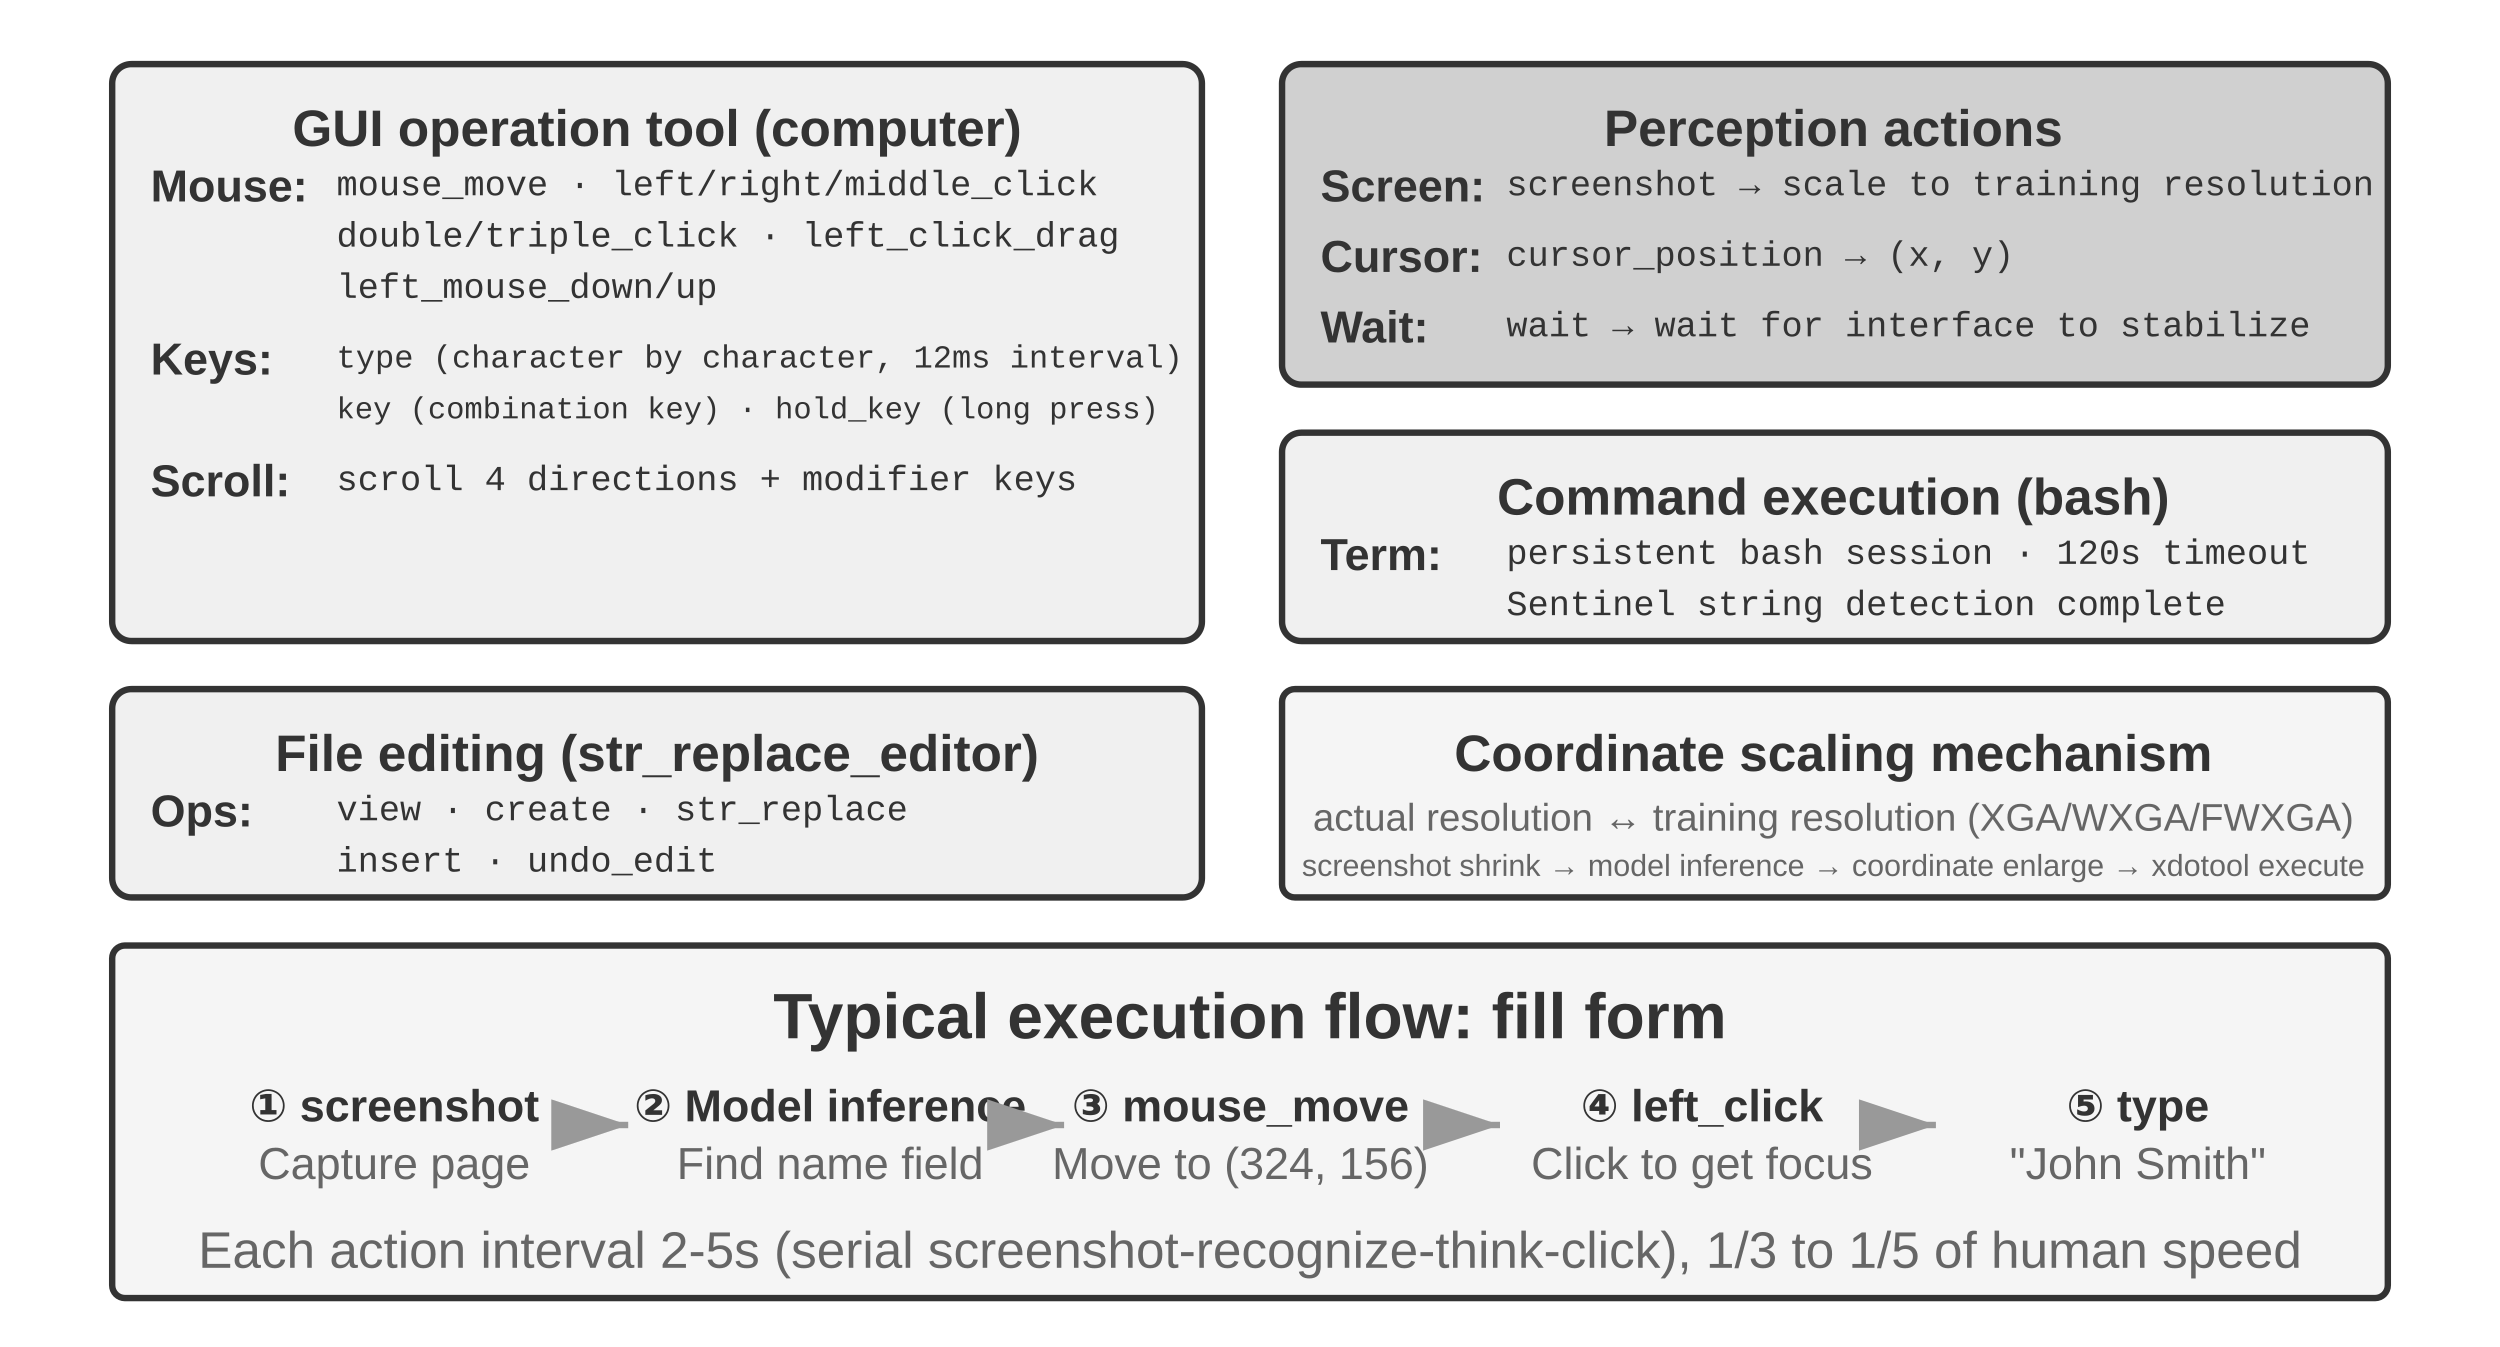
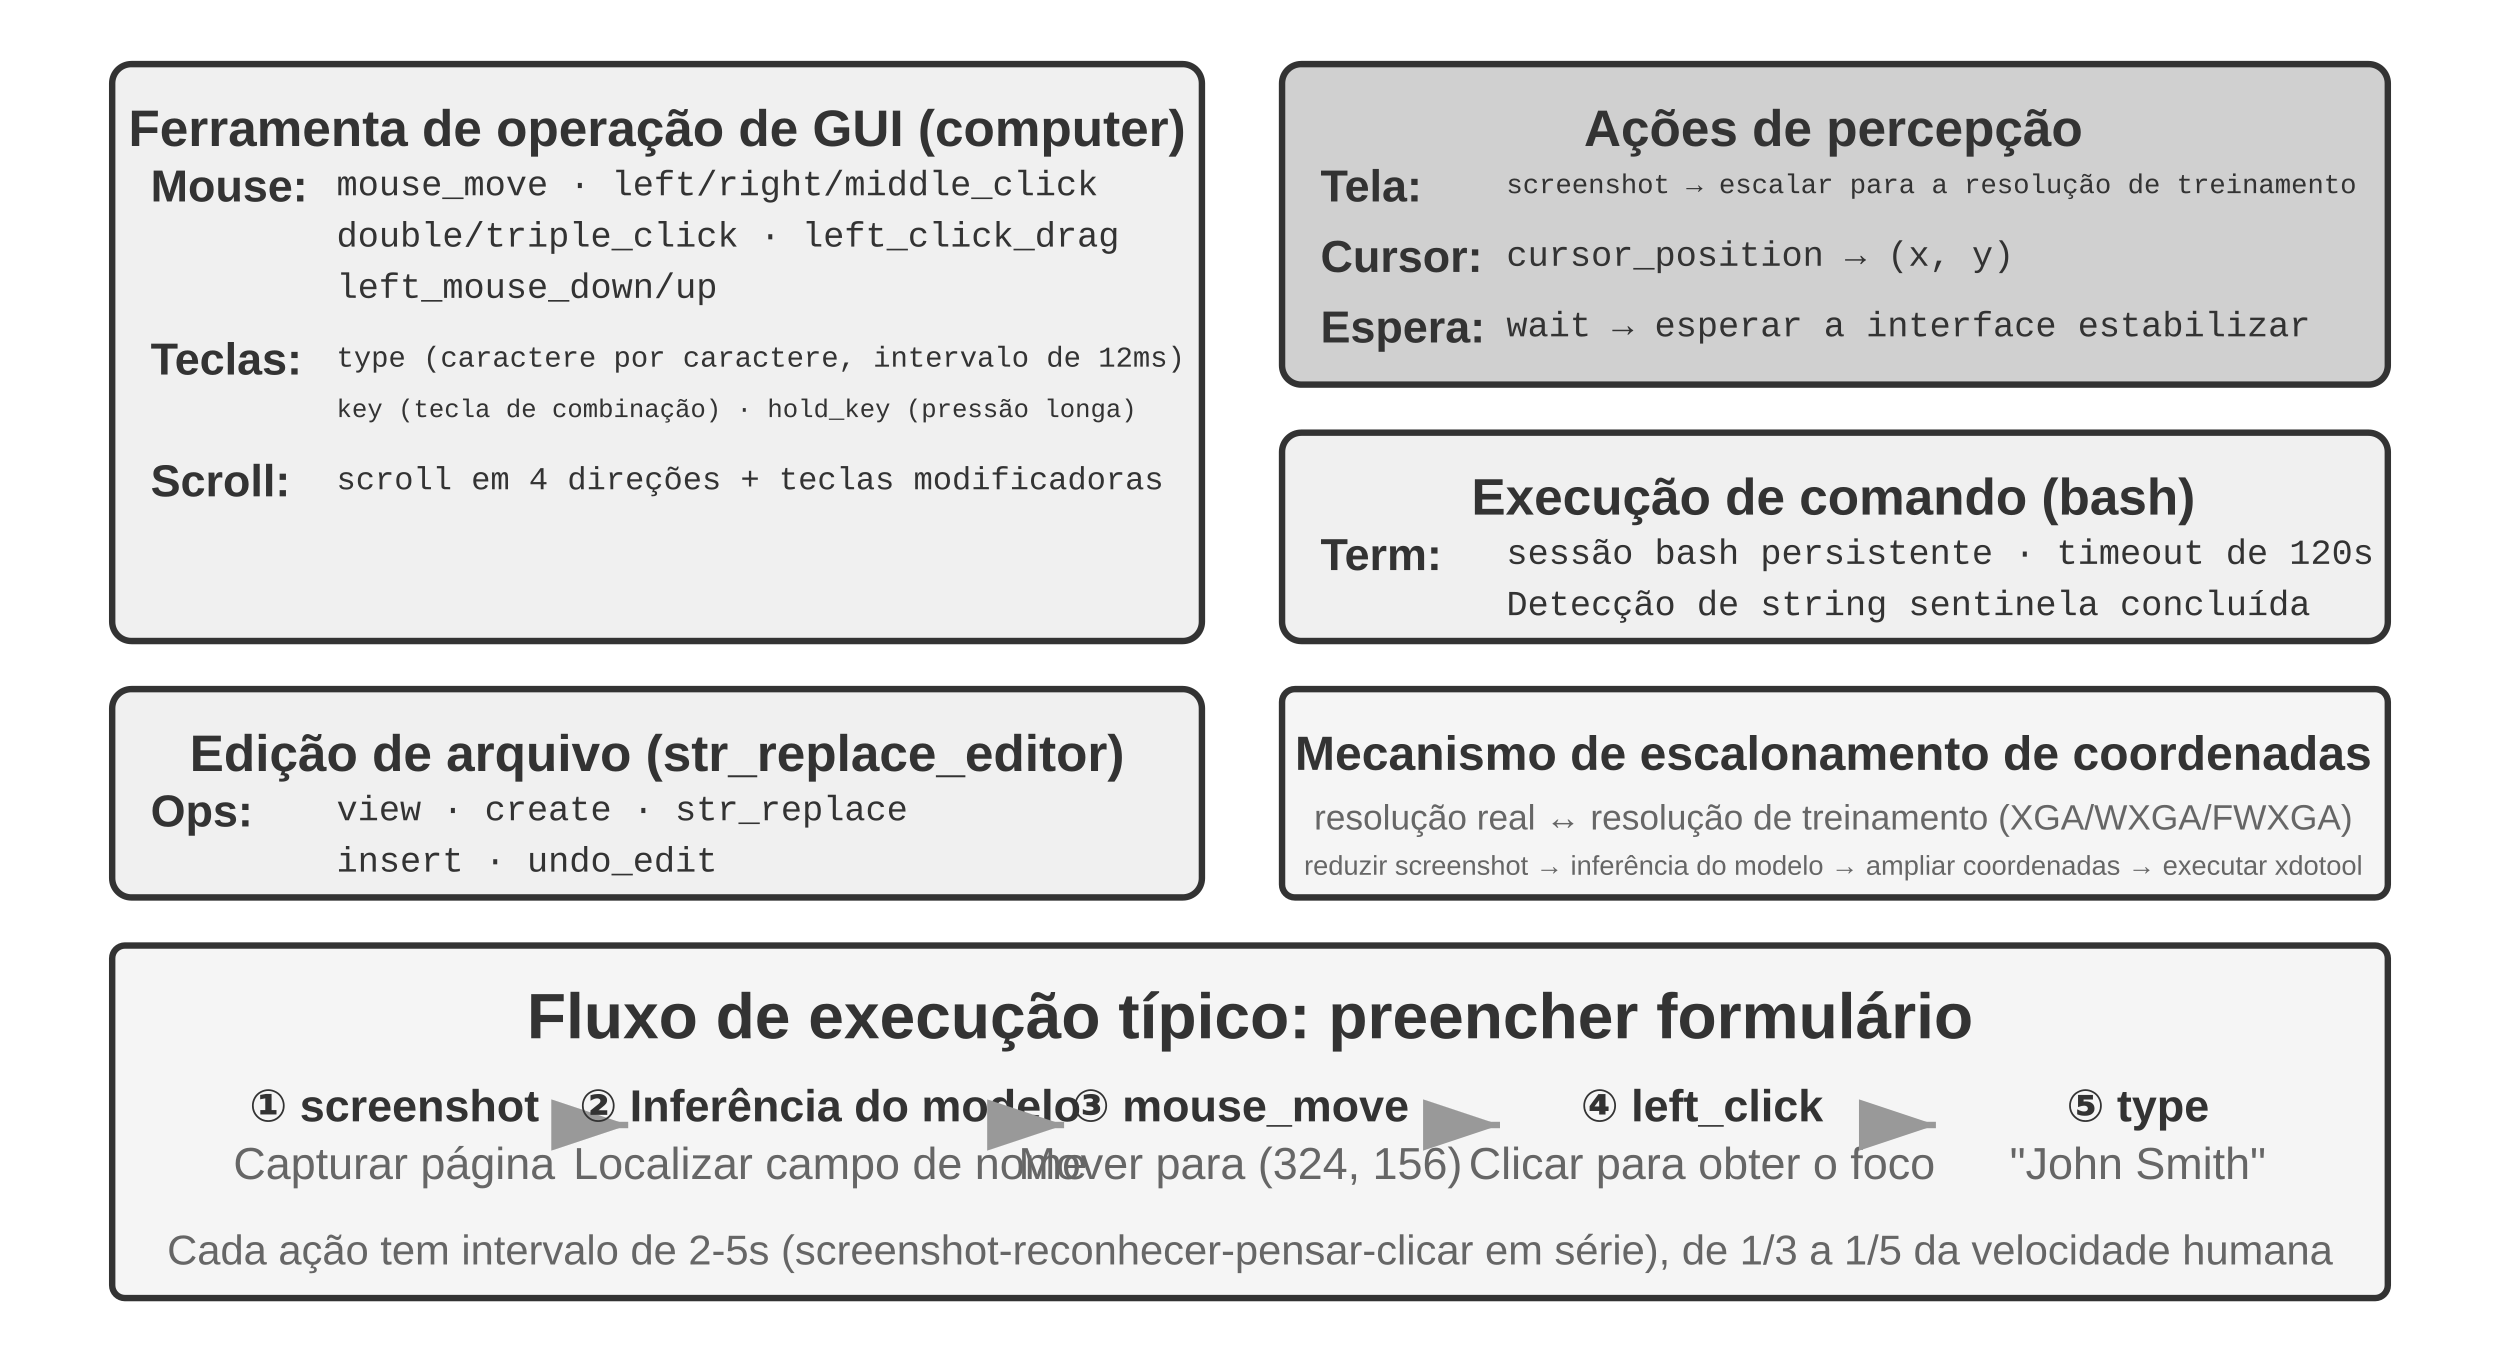
<svg xmlns="http://www.w3.org/2000/svg" viewBox="0 40 780 420" width="780" height="420" style="background:#ffffff">
  <defs>
    <marker id="ah" markerWidth="12" markerHeight="8" refX="12" refY="4" orient="auto">
      <polygon points="0 0, 12 4, 0 8" fill="#333333" />
    </marker>
    <marker id="ah-light" markerWidth="12" markerHeight="8" refX="12" refY="4" orient="auto">
      <polygon points="0 0, 12 4, 0 8" fill="#999999" />
    </marker>
  </defs>
  <rect x="35" y="60" width="340" height="180" rx="6" fill="#f0f0f0" stroke="#333333" stroke-width="2" />
-   <text x="205" y="80" font-family="Arial, 'Helvetica Neue', Helvetica, 'PingFang SC', 'Microsoft YaHei', sans-serif" font-size="16" fill="#333333" text-anchor="middle" dominant-baseline="central" font-weight="bold">GUI operation tool (computer)</text>
+   <text x="205" y="80" font-family="Arial, 'Helvetica Neue', Helvetica, 'PingFang SC', 'Microsoft YaHei', sans-serif" font-size="16" fill="#333333" text-anchor="middle" dominant-baseline="central" font-weight="bold">Ferramenta de operação de GUI (computer)</text>
  <text x="47" y="98" font-family="Arial, 'Helvetica Neue', Helvetica, 'PingFang SC', 'Microsoft YaHei', sans-serif" font-size="14" fill="#333333" text-anchor="start" dominant-baseline="central" font-weight="bold">Mouse:</text>
  <text x="105" y="98" font-family="'Courier New', Courier, monospace" font-size="11" fill="#333333" text-anchor="start" dominant-baseline="central">mouse_move · left/right/middle_click</text>
  <text x="105" y="114" font-family="'Courier New', Courier, monospace" font-size="11" fill="#333333" text-anchor="start" dominant-baseline="central">double/triple_click · left_click_drag</text>
  <text x="105" y="130" font-family="'Courier New', Courier, monospace" font-size="11" fill="#333333" text-anchor="start" dominant-baseline="central">left_mouse_down/up</text>
-   <text x="47" y="152" font-family="Arial, 'Helvetica Neue', Helvetica, 'PingFang SC', 'Microsoft YaHei', sans-serif" font-size="14" fill="#333333" text-anchor="start" dominant-baseline="central" font-weight="bold">Keys:</text>
-   <text x="105" y="152" font-family="'Courier New', Courier, monospace" font-size="10" fill="#333333" text-anchor="start" dominant-baseline="central">type (character by character, 12ms interval)</text>
-   <text x="105" y="168" font-family="'Courier New', Courier, monospace" font-size="9.5" fill="#333333" text-anchor="start" dominant-baseline="central">key (combination key) · hold_key (long press)</text>
+   <text x="47" y="152" font-family="Arial, 'Helvetica Neue', Helvetica, 'PingFang SC', 'Microsoft YaHei', sans-serif" font-size="14" fill="#333333" text-anchor="start" dominant-baseline="central" font-weight="bold">Teclas:</text>
+   <text x="105" y="152" font-family="'Courier New', Courier, monospace" font-size="9" fill="#333333" text-anchor="start" dominant-baseline="central">type (caractere por caractere, intervalo de 12ms)</text>
+   <text x="105" y="168" font-family="'Courier New', Courier, monospace" font-size="8" fill="#333333" text-anchor="start" dominant-baseline="central">key (tecla de combinação) · hold_key (pressão longa)</text>
  <text x="47" y="190" font-family="Arial, 'Helvetica Neue', Helvetica, 'PingFang SC', 'Microsoft YaHei', sans-serif" font-size="14" fill="#333333" text-anchor="start" dominant-baseline="central" font-weight="bold">Scroll:</text>
-   <text x="105" y="190" font-family="'Courier New', Courier, monospace" font-size="11" fill="#333333" text-anchor="start" dominant-baseline="central">scroll 4 directions + modifier keys</text>
+   <text x="105" y="190" font-family="'Courier New', Courier, monospace" font-size="10" fill="#333333" text-anchor="start" dominant-baseline="central">scroll em 4 direções + teclas modificadoras</text>
  <rect x="400" y="60" width="345" height="100" rx="6" fill="#d0d0d0" stroke="#333333" stroke-width="2" />
-   <text x="572" y="80" font-family="Arial, 'Helvetica Neue', Helvetica, 'PingFang SC', 'Microsoft YaHei', sans-serif" font-size="16" fill="#333333" text-anchor="middle" dominant-baseline="central" font-weight="bold">Perception actions</text>
-   <text x="412" y="98" font-family="Arial, 'Helvetica Neue', Helvetica, 'PingFang SC', 'Microsoft YaHei', sans-serif" font-size="14" fill="#333333" text-anchor="start" dominant-baseline="central" font-weight="bold">Screen:</text>
-   <text x="470" y="98" font-family="'Courier New', Courier, monospace" font-size="11" fill="#333333" text-anchor="start" dominant-baseline="central">screenshot → scale to training resolution</text>
+   <text x="572" y="80" font-family="Arial, 'Helvetica Neue', Helvetica, 'PingFang SC', 'Microsoft YaHei', sans-serif" font-size="16" fill="#333333" text-anchor="middle" dominant-baseline="central" font-weight="bold">Ações de percepção</text>
+   <text x="412" y="98" font-family="Arial, 'Helvetica Neue', Helvetica, 'PingFang SC', 'Microsoft YaHei', sans-serif" font-size="14" fill="#333333" text-anchor="start" dominant-baseline="central" font-weight="bold">Tela:</text>
+   <text x="470" y="98" font-family="'Courier New', Courier, monospace" font-size="8.5" fill="#333333" text-anchor="start" dominant-baseline="central">screenshot → escalar para a resolução de treinamento</text>
  <text x="412" y="120" font-family="Arial, 'Helvetica Neue', Helvetica, 'PingFang SC', 'Microsoft YaHei', sans-serif" font-size="14" fill="#333333" text-anchor="start" dominant-baseline="central" font-weight="bold">Cursor:</text>
  <text x="470" y="120" font-family="'Courier New', Courier, monospace" font-size="11" fill="#333333" text-anchor="start" dominant-baseline="central">cursor_position → (x, y)</text>
-   <text x="412" y="142" font-family="Arial, 'Helvetica Neue', Helvetica, 'PingFang SC', 'Microsoft YaHei', sans-serif" font-size="14" fill="#333333" text-anchor="start" dominant-baseline="central" font-weight="bold">Wait:</text>
-   <text x="470" y="142" font-family="'Courier New', Courier, monospace" font-size="11" fill="#333333" text-anchor="start" dominant-baseline="central">wait → wait for interface to stabilize</text>
+   <text x="412" y="142" font-family="Arial, 'Helvetica Neue', Helvetica, 'PingFang SC', 'Microsoft YaHei', sans-serif" font-size="14" fill="#333333" text-anchor="start" dominant-baseline="central" font-weight="bold">Espera:</text>
+   <text x="470" y="142" font-family="'Courier New', Courier, monospace" font-size="11" fill="#333333" text-anchor="start" dominant-baseline="central">wait → esperar a interface estabilizar</text>
  <rect x="400" y="175" width="345" height="65" rx="6" fill="#f0f0f0" stroke="#333333" stroke-width="2" />
-   <text x="572" y="195" font-family="Arial, 'Helvetica Neue', Helvetica, 'PingFang SC', 'Microsoft YaHei', sans-serif" font-size="16" fill="#333333" text-anchor="middle" dominant-baseline="central" font-weight="bold">Command execution (bash)</text>
+   <text x="572" y="195" font-family="Arial, 'Helvetica Neue', Helvetica, 'PingFang SC', 'Microsoft YaHei', sans-serif" font-size="16" fill="#333333" text-anchor="middle" dominant-baseline="central" font-weight="bold">Execução de comando (bash)</text>
  <text x="412" y="213" font-family="Arial, 'Helvetica Neue', Helvetica, 'PingFang SC', 'Microsoft YaHei', sans-serif" font-size="14" fill="#333333" text-anchor="start" dominant-baseline="central" font-weight="bold">Term:</text>
-   <text x="470" y="213" font-family="'Courier New', Courier, monospace" font-size="11" fill="#333333" text-anchor="start" dominant-baseline="central">persistent bash session · 120s timeout</text>
-   <text x="470" y="229" font-family="'Courier New', Courier, monospace" font-size="11" fill="#333333" text-anchor="start" dominant-baseline="central">Sentinel string detection complete</text>
+   <text x="470" y="213" font-family="'Courier New', Courier, monospace" font-size="11" fill="#333333" text-anchor="start" dominant-baseline="central">sessão bash persistente · timeout de 120s</text>
+   <text x="470" y="229" font-family="'Courier New', Courier, monospace" font-size="11" fill="#333333" text-anchor="start" dominant-baseline="central">Detecção de string sentinela concluída</text>
  <rect x="35" y="255" width="340" height="65" rx="6" fill="#f0f0f0" stroke="#333333" stroke-width="2" />
-   <text x="205" y="275" font-family="Arial, 'Helvetica Neue', Helvetica, 'PingFang SC', 'Microsoft YaHei', sans-serif" font-size="16" fill="#333333" text-anchor="middle" dominant-baseline="central" font-weight="bold">File editing (str_replace_editor)</text>
+   <text x="205" y="275" font-family="Arial, 'Helvetica Neue', Helvetica, 'PingFang SC', 'Microsoft YaHei', sans-serif" font-size="16" fill="#333333" text-anchor="middle" dominant-baseline="central" font-weight="bold">Edição de arquivo (str_replace_editor)</text>
  <text x="47" y="293" font-family="Arial, 'Helvetica Neue', Helvetica, 'PingFang SC', 'Microsoft YaHei', sans-serif" font-size="14" fill="#333333" text-anchor="start" dominant-baseline="central" font-weight="bold">Ops:</text>
  <text x="105" y="293" font-family="'Courier New', Courier, monospace" font-size="11" fill="#333333" text-anchor="start" dominant-baseline="central">view · create · str_replace</text>
  <text x="105" y="309" font-family="'Courier New', Courier, monospace" font-size="11" fill="#333333" text-anchor="start" dominant-baseline="central">insert · undo_edit</text>
  <rect x="400" y="255" width="345" height="65" rx="4" fill="#f5f5f5" stroke="#333333" stroke-width="2" />
-   <text x="572" y="275" font-family="Arial, 'Helvetica Neue', Helvetica, 'PingFang SC', 'Microsoft YaHei', sans-serif" font-size="16" fill="#333333" text-anchor="middle" dominant-baseline="central" font-weight="bold">Coordinate scaling mechanism</text>
-   <text x="572" y="295" font-family="Arial, 'Helvetica Neue', Helvetica, 'PingFang SC', 'Microsoft YaHei', sans-serif" font-size="12" fill="#666666" text-anchor="middle" dominant-baseline="central" font-weight="normal">actual resolution ↔ training resolution (XGA/WXGA/FWXGA)</text>
-   <text x="572" y="310" font-family="Arial, 'Helvetica Neue', Helvetica, 'PingFang SC', 'Microsoft YaHei', sans-serif" font-size="9.5" fill="#666666" text-anchor="middle" dominant-baseline="central" font-weight="normal">screenshot shrink → model inference → coordinate enlarge → xdotool execute</text>
+   <text x="572" y="275" font-family="Arial, 'Helvetica Neue', Helvetica, 'PingFang SC', 'Microsoft YaHei', sans-serif" font-size="15" fill="#333333" text-anchor="middle" dominant-baseline="central" font-weight="bold">Mecanismo de escalonamento de coordenadas</text>
+   <text x="572" y="295" font-family="Arial, 'Helvetica Neue', Helvetica, 'PingFang SC', 'Microsoft YaHei', sans-serif" font-size="11" fill="#666666" text-anchor="middle" dominant-baseline="central" font-weight="normal">resolução real ↔ resolução de treinamento (XGA/WXGA/FWXGA)</text>
+   <text x="572" y="310" font-family="Arial, 'Helvetica Neue', Helvetica, 'PingFang SC', 'Microsoft YaHei', sans-serif" font-size="8.5" fill="#666666" text-anchor="middle" dominant-baseline="central" font-weight="normal">reduzir screenshot → inferência do modelo → ampliar coordenadas → executar xdotool</text>
  <rect x="35" y="335" width="710" height="110" rx="4" fill="#f5f5f5" stroke="#333333" stroke-width="2" />
-   <text x="390" y="357" font-family="Arial, 'Helvetica Neue', Helvetica, 'PingFang SC', 'Microsoft YaHei', sans-serif" font-size="20" fill="#333333" text-anchor="middle" dominant-baseline="central" font-weight="bold">Typical execution flow: fill form</text>
+   <text x="390" y="357" font-family="Arial, 'Helvetica Neue', Helvetica, 'PingFang SC', 'Microsoft YaHei', sans-serif" font-size="20" fill="#333333" text-anchor="middle" dominant-baseline="central" font-weight="bold">Fluxo de execução típico: preencher formulário</text>
  <text x="123" y="385" font-family="Arial, 'Helvetica Neue', Helvetica, 'PingFang SC', 'Microsoft YaHei', sans-serif" font-size="14" fill="#333333" text-anchor="middle" dominant-baseline="central" font-weight="bold">① screenshot</text>
-   <text x="123" y="403" font-family="Arial, 'Helvetica Neue', Helvetica, 'PingFang SC', 'Microsoft YaHei', sans-serif" font-size="14" fill="#666666" text-anchor="middle" dominant-baseline="central" font-weight="normal">Capture page</text>
+   <text x="123" y="403" font-family="Arial, 'Helvetica Neue', Helvetica, 'PingFang SC', 'Microsoft YaHei', sans-serif" font-size="14" fill="#666666" text-anchor="middle" dominant-baseline="central" font-weight="normal">Capturar página</text>
  <line x1="186" y1="391" x2="196" y2="391" stroke="#999999" stroke-width="2" marker-end="url(#ah-light)" />
-   <text x="259" y="385" font-family="Arial, 'Helvetica Neue', Helvetica, 'PingFang SC', 'Microsoft YaHei', sans-serif" font-size="14" fill="#333333" text-anchor="middle" dominant-baseline="central" font-weight="bold">② Model inference</text>
-   <text x="259" y="403" font-family="Arial, 'Helvetica Neue', Helvetica, 'PingFang SC', 'Microsoft YaHei', sans-serif" font-size="14" fill="#666666" text-anchor="middle" dominant-baseline="central" font-weight="normal">Find name field</text>
+   <text x="259" y="385" font-family="Arial, 'Helvetica Neue', Helvetica, 'PingFang SC', 'Microsoft YaHei', sans-serif" font-size="14" fill="#333333" text-anchor="middle" dominant-baseline="central" font-weight="bold">② Inferência do modelo</text>
+   <text x="259" y="403" font-family="Arial, 'Helvetica Neue', Helvetica, 'PingFang SC', 'Microsoft YaHei', sans-serif" font-size="14" fill="#666666" text-anchor="middle" dominant-baseline="central" font-weight="normal">Localizar campo de nome</text>
  <line x1="322" y1="391" x2="332" y2="391" stroke="#999999" stroke-width="2" marker-end="url(#ah-light)" />
  <text x="387" y="385" font-family="Arial, 'Helvetica Neue', Helvetica, 'PingFang SC', 'Microsoft YaHei', sans-serif" font-size="14" fill="#333333" text-anchor="middle" dominant-baseline="central" font-weight="bold">③ mouse_move</text>
-   <text x="387" y="403" font-family="Arial, 'Helvetica Neue', Helvetica, 'PingFang SC', 'Microsoft YaHei', sans-serif" font-size="14" fill="#666666" text-anchor="middle" dominant-baseline="central" font-weight="normal">Move to (324, 156)</text>
+   <text x="387" y="403" font-family="Arial, 'Helvetica Neue', Helvetica, 'PingFang SC', 'Microsoft YaHei', sans-serif" font-size="14" fill="#666666" text-anchor="middle" dominant-baseline="central" font-weight="normal">Mover para (324, 156)</text>
  <line x1="458" y1="391" x2="468" y2="391" stroke="#999999" stroke-width="2" marker-end="url(#ah-light)" />
  <text x="531" y="385" font-family="Arial, 'Helvetica Neue', Helvetica, 'PingFang SC', 'Microsoft YaHei', sans-serif" font-size="14" fill="#333333" text-anchor="middle" dominant-baseline="central" font-weight="bold">④ left_click</text>
-   <text x="531" y="403" font-family="Arial, 'Helvetica Neue', Helvetica, 'PingFang SC', 'Microsoft YaHei', sans-serif" font-size="14" fill="#666666" text-anchor="middle" dominant-baseline="central" font-weight="normal">Click to get focus</text>
+   <text x="531" y="403" font-family="Arial, 'Helvetica Neue', Helvetica, 'PingFang SC', 'Microsoft YaHei', sans-serif" font-size="14" fill="#666666" text-anchor="middle" dominant-baseline="central" font-weight="normal">Clicar para obter o foco</text>
  <line x1="594" y1="391" x2="604" y2="391" stroke="#999999" stroke-width="2" marker-end="url(#ah-light)" />
  <text x="667" y="385" font-family="Arial, 'Helvetica Neue', Helvetica, 'PingFang SC', 'Microsoft YaHei', sans-serif" font-size="14" fill="#333333" text-anchor="middle" dominant-baseline="central" font-weight="bold">⑤ type</text>
  <text x="667" y="403" font-family="Arial, 'Helvetica Neue', Helvetica, 'PingFang SC', 'Microsoft YaHei', sans-serif" font-size="14" fill="#666666" text-anchor="middle" dominant-baseline="central" font-weight="normal">"John Smith"</text>
-   <text x="390" y="430" font-family="Arial, 'Helvetica Neue', Helvetica, 'PingFang SC', 'Microsoft YaHei', sans-serif" font-size="16" fill="#666666" text-anchor="middle" dominant-baseline="central" font-weight="normal">Each action interval 2-5s (serial screenshot-recognize-think-click), 1/3 to 1/5 of human speed</text>
+   <text x="390" y="430" font-family="Arial, 'Helvetica Neue', Helvetica, 'PingFang SC', 'Microsoft YaHei', sans-serif" font-size="13" fill="#666666" text-anchor="middle" dominant-baseline="central" font-weight="normal">Cada ação tem intervalo de 2-5s (screenshot-reconhecer-pensar-clicar em série), de 1/3 a 1/5 da velocidade humana</text>
</svg>
